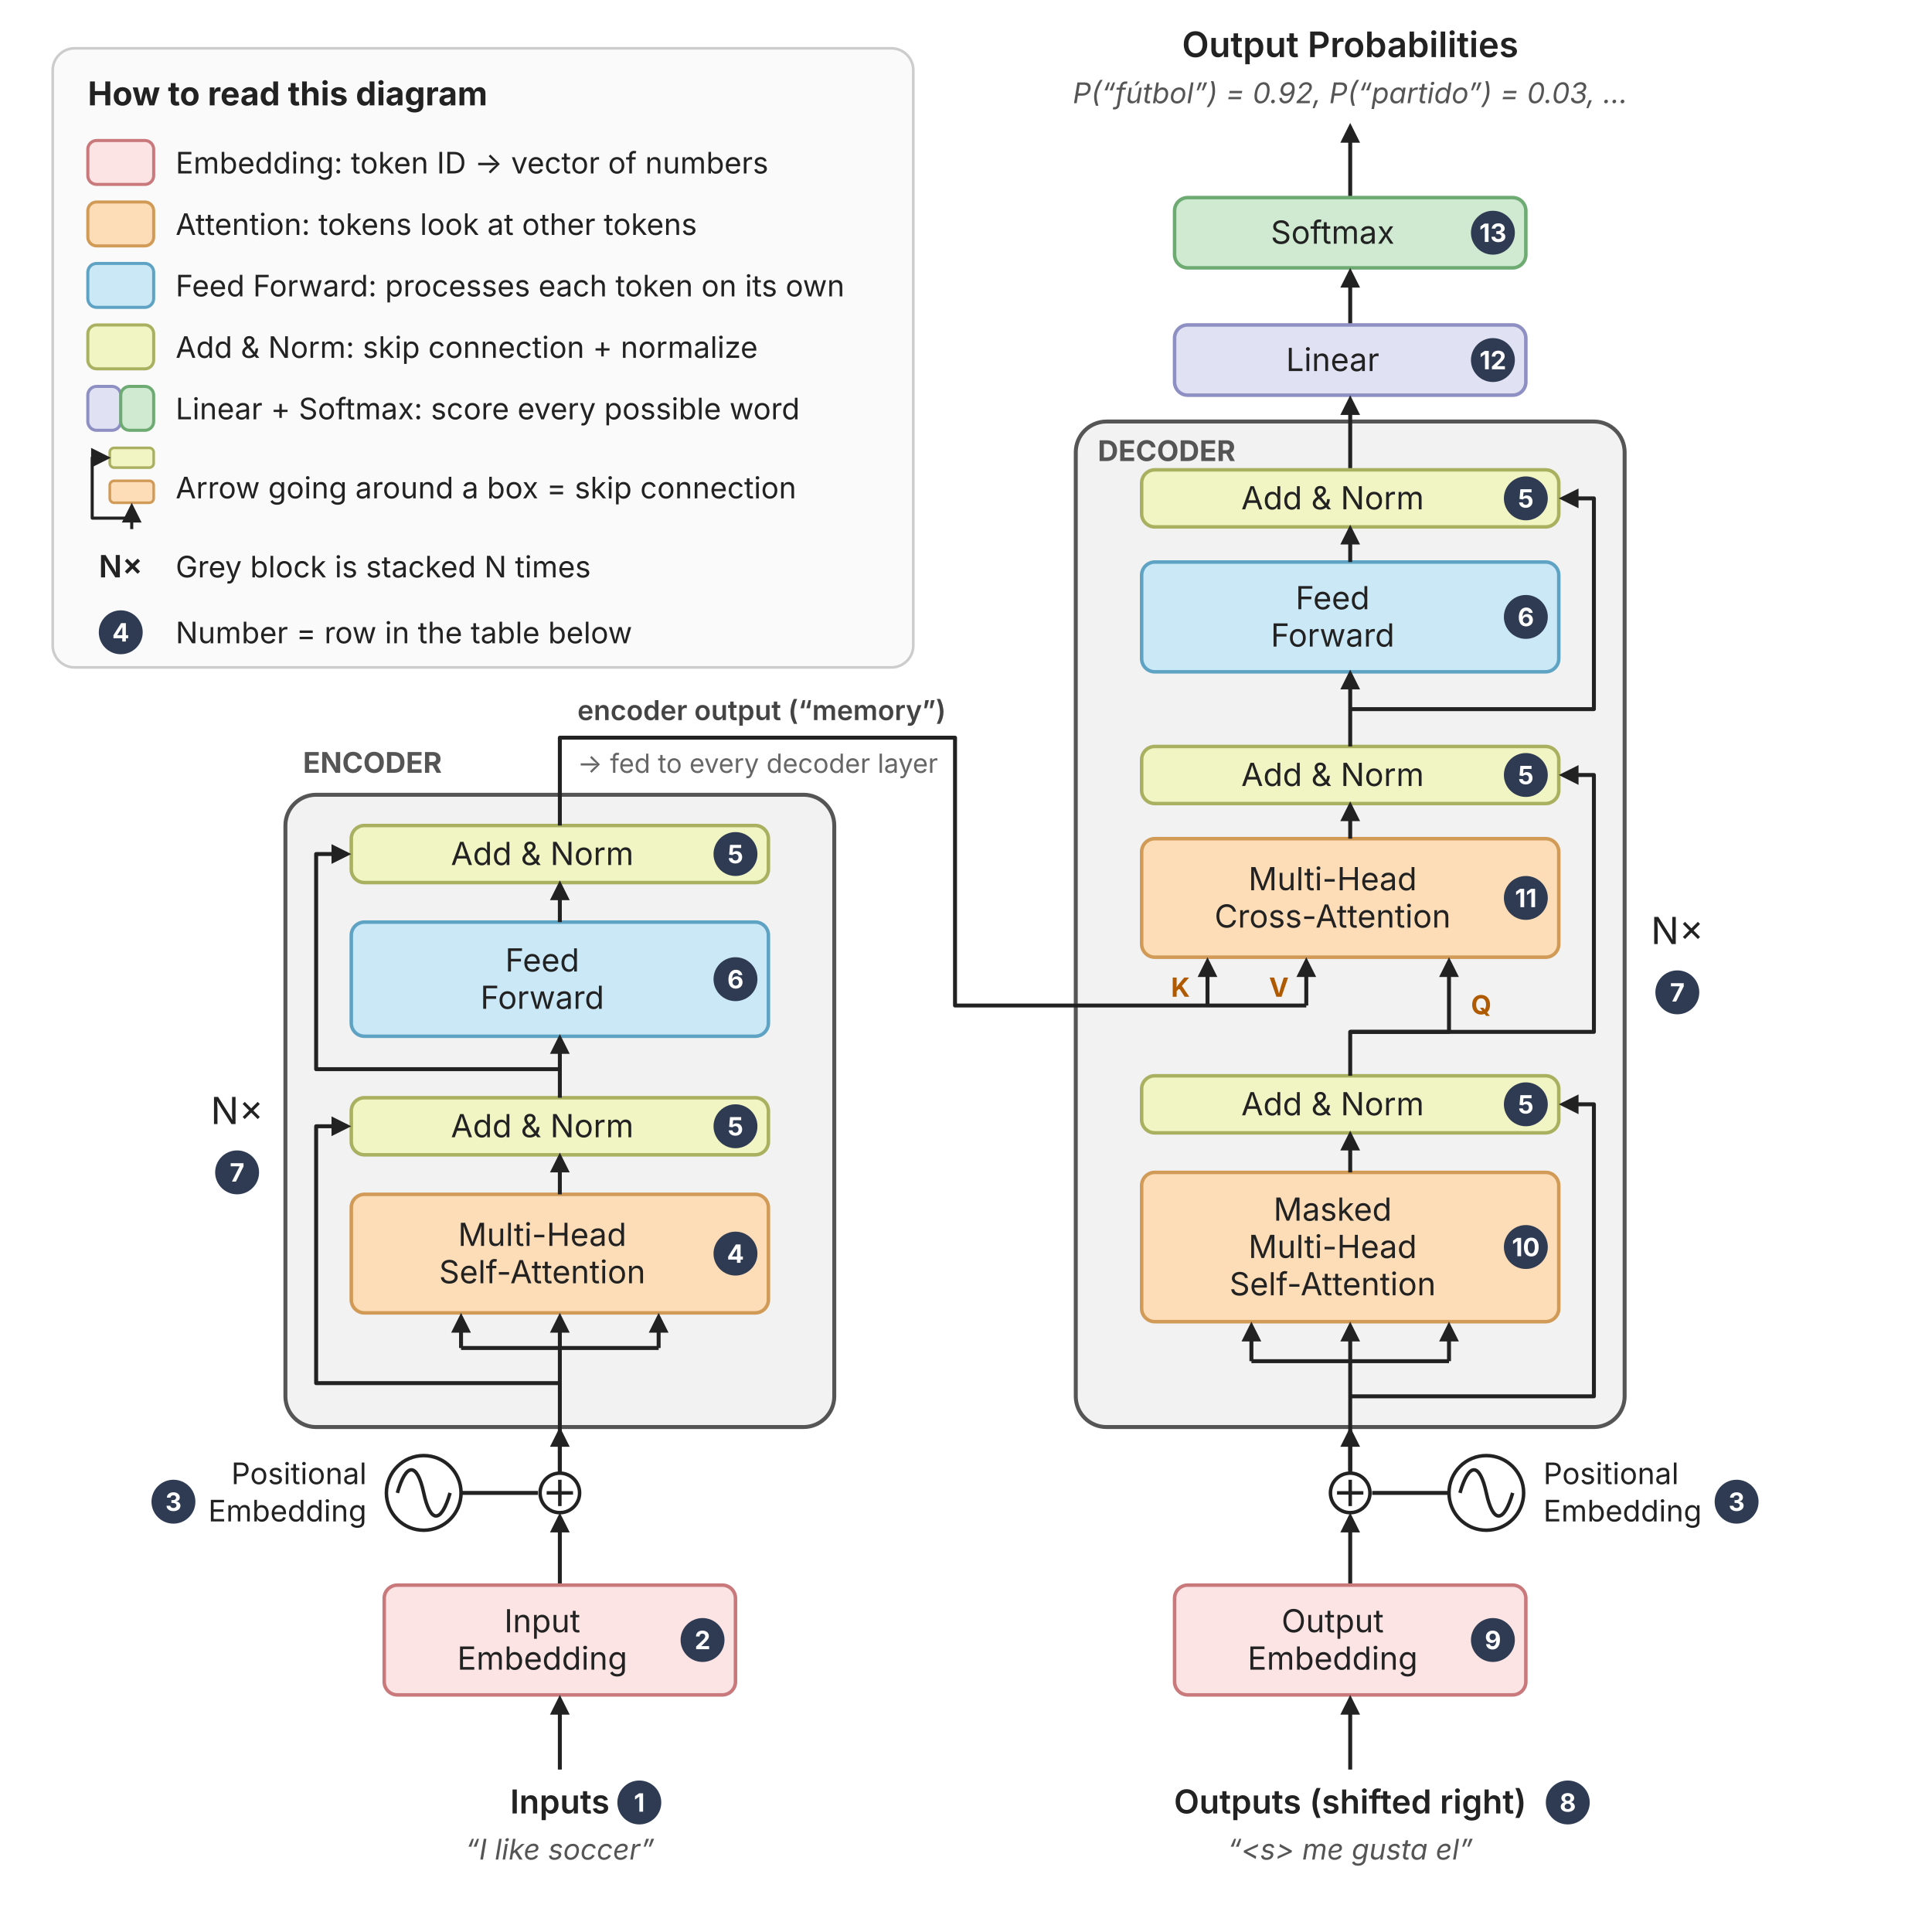
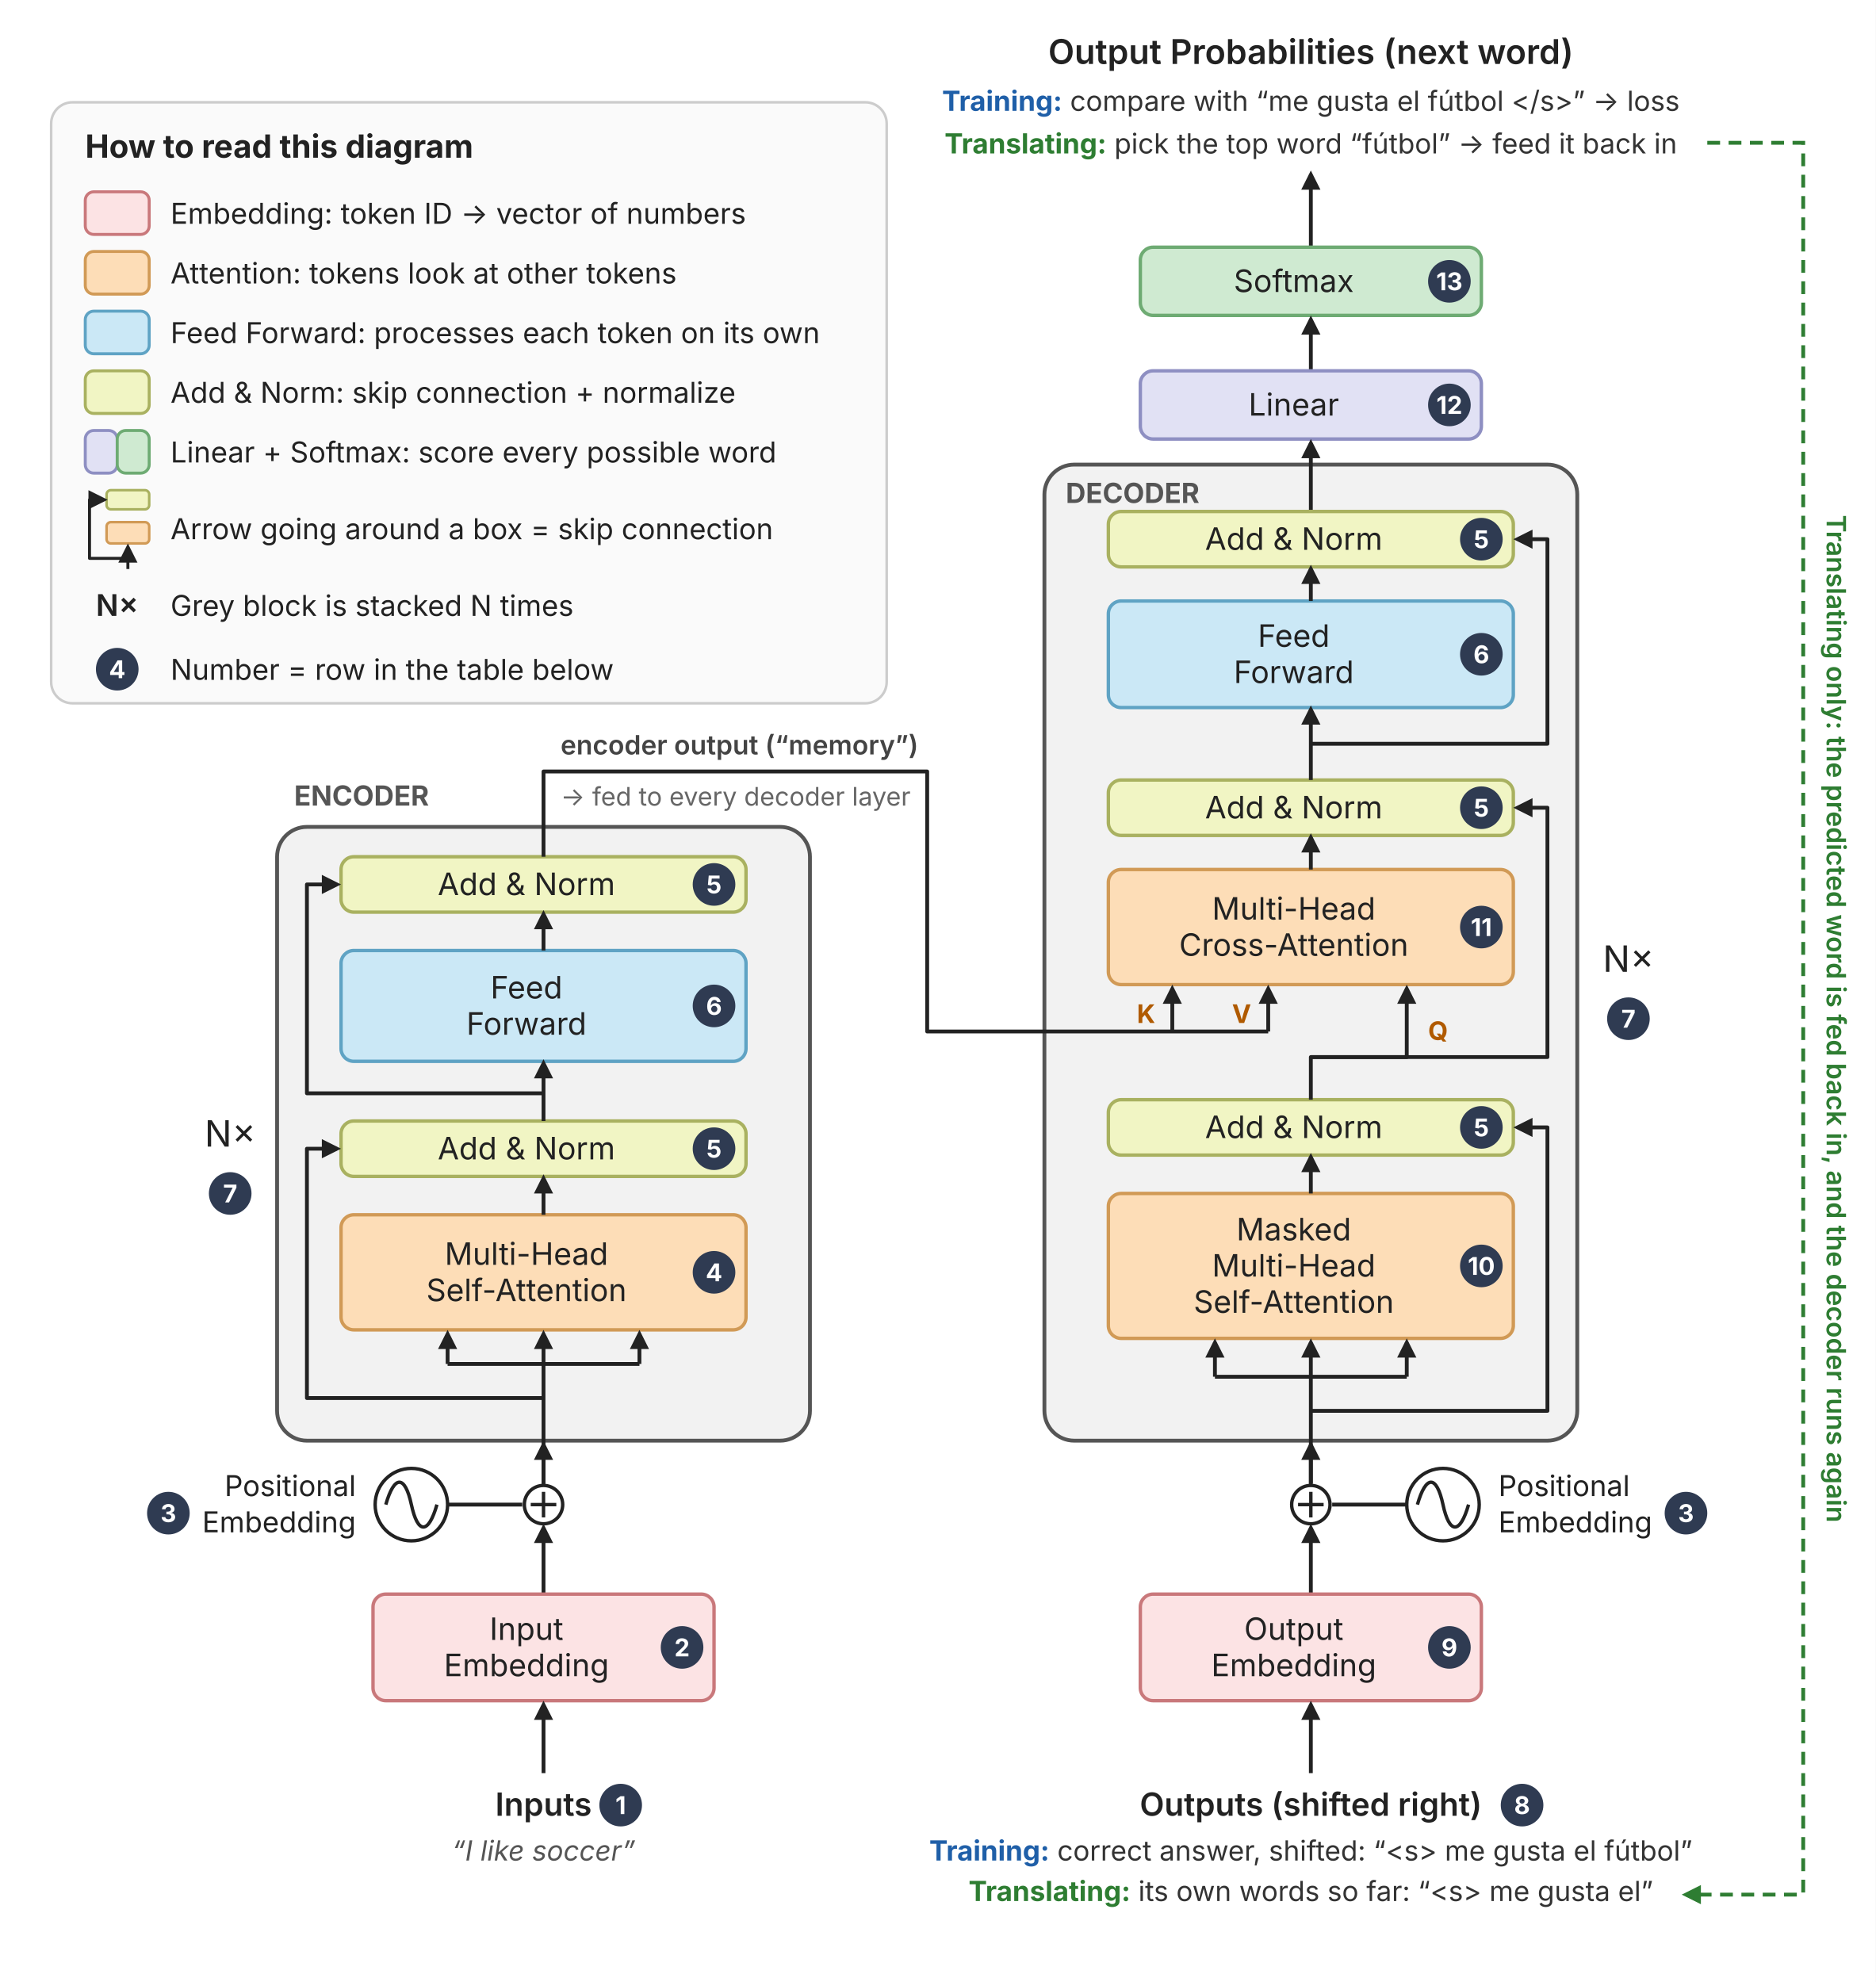
- <svg xmlns="http://www.w3.org/2000/svg" width="880" height="880" viewBox="0 0 880 880">
+ <svg xmlns="http://www.w3.org/2000/svg" width="880" height="930" viewBox="0 0 880 930">
  <defs>
    <marker id="ah" markerWidth="9" markerHeight="9" refX="7" refY="4.5" orient="auto" markerUnits="userSpaceOnUse">
      <path d="M0,0 L9,4.5 L0,9 z" fill="#222" />
    </marker>
+     <marker id="ahg" markerWidth="9" markerHeight="9" refX="7" refY="4.5" orient="auto" markerUnits="userSpaceOnUse">
+       <path d="M0,0 L9,4.5 L0,9 z" fill="#2E7D32" />
+     </marker>
  </defs>
-   <rect width="880" height="880" fill="white" />
-   <rect x="24" y="22" width="392" height="282" rx="10" fill="#FAFAFA" stroke="#CCC" stroke-width="1.2" />
-   <text x="40" y="48" font-family="Inter, Arial, Helvetica, sans-serif" font-size="15" font-weight="700" text-anchor="start" fill="#222">How to read this diagram</text>
-   <rect x="40.0" y="64" width="30.0" height="20" rx="4" fill="#FCE3E4" stroke="#C9787B" stroke-width="1.4" />
-   <text x="80" y="79" font-family="Inter, Arial, Helvetica, sans-serif" font-size="13.5" font-weight="400" text-anchor="start" fill="#222">Embedding: token ID → vector of numbers</text>
-   <rect x="40.0" y="92" width="30.0" height="20" rx="4" fill="#FDDDB7" stroke="#D19A56" stroke-width="1.4" />
-   <text x="80" y="107" font-family="Inter, Arial, Helvetica, sans-serif" font-size="13.5" font-weight="400" text-anchor="start" fill="#222">Attention: tokens look at other tokens</text>
-   <rect x="40.0" y="120" width="30.0" height="20" rx="4" fill="#CBE8F6" stroke="#5FA3C4" stroke-width="1.4" />
-   <text x="80" y="135" font-family="Inter, Arial, Helvetica, sans-serif" font-size="13.5" font-weight="400" text-anchor="start" fill="#222">Feed Forward: processes each token on its own</text>
-   <rect x="40.0" y="148" width="30.0" height="20" rx="4" fill="#F1F5C4" stroke="#A9B160" stroke-width="1.4" />
-   <text x="80" y="163" font-family="Inter, Arial, Helvetica, sans-serif" font-size="13.5" font-weight="400" text-anchor="start" fill="#222">Add &amp; Norm: skip connection + normalize</text>
-   <rect x="40.0" y="176" width="15.0" height="20" rx="4" fill="#E1E1F4" stroke="#8E8FC2" stroke-width="1.4" />
-   <rect x="55.0" y="176" width="15.0" height="20" rx="4" fill="#CFEAD1" stroke="#6EAB73" stroke-width="1.4" />
-   <text x="80" y="191" font-family="Inter, Arial, Helvetica, sans-serif" font-size="13.5" font-weight="400" text-anchor="start" fill="#222">Linear + Softmax: score every possible word</text>
-   <rect x="50" y="204" width="20" height="9" rx="2" fill="#F1F5C4" stroke="#A9B160" stroke-width="1.2" />
-   <rect x="50" y="219" width="20" height="10" rx="2" fill="#FDDDB7" stroke="#D19A56" stroke-width="1.2" />
-   <path d="M60,241 L60,231" fill="none" stroke="#222" stroke-width="1.4" stroke-linejoin="round" marker-end="url(#ah)" />
-   <path d="M60,236 L42,236 L42,208.5 L48.5,208.5" fill="none" stroke="#222" stroke-width="1.4" stroke-linejoin="round" marker-end="url(#ah)" />
-   <text x="80" y="227" font-family="Inter, Arial, Helvetica, sans-serif" font-size="13.5" font-weight="400" text-anchor="start" fill="#222">Arrow going around a box = skip connection</text>
-   <text x="55" y="263" font-family="Inter, Arial, Helvetica, sans-serif" font-size="14" font-weight="600" text-anchor="middle" fill="#222">N×</text>
-   <text x="80" y="263" font-family="Inter, Arial, Helvetica, sans-serif" font-size="13.5" font-weight="400" text-anchor="start" fill="#222">Grey block is stacked N times</text>
-   <circle cx="55" cy="288" r="10" fill="#2F3B52" />
-   <text x="55" y="292.2" font-family="Inter, Arial, Helvetica, sans-serif" font-size="11.5" font-weight="700" text-anchor="middle" fill="white">4</text>
-   <text x="80" y="293" font-family="Inter, Arial, Helvetica, sans-serif" font-size="13.5" font-weight="400" text-anchor="start" fill="#222">Number = row in the table below</text>
-   <rect x="130" y="362" width="250" height="288" rx="14" fill="#F2F2F2" stroke="#555" stroke-width="1.8" />
-   <rect x="490" y="192" width="250" height="458" rx="14" fill="#F2F2F2" stroke="#555" stroke-width="1.8" />
-   <text x="138" y="352" font-family="Inter, Arial, Helvetica, sans-serif" font-size="13" font-weight="700" text-anchor="start" fill="#555">ENCODER</text>
-   <text x="500" y="210" font-family="Inter, Arial, Helvetica, sans-serif" font-size="13" font-weight="700" text-anchor="start" fill="#555">DECODER</text>
-   <text x="108" y="512" font-family="Inter, Arial, Helvetica, sans-serif" font-size="17" font-weight="400" text-anchor="middle" fill="#222">N×</text>
-   <circle cx="108" cy="534" r="10" fill="#2F3B52" />
-   <text x="108" y="538.2" font-family="Inter, Arial, Helvetica, sans-serif" font-size="11.5" font-weight="700" text-anchor="middle" fill="white">7</text>
-   <text x="764" y="430" font-family="Inter, Arial, Helvetica, sans-serif" font-size="17" font-weight="400" text-anchor="middle" fill="#222">N×</text>
-   <circle cx="764" cy="452" r="10" fill="#2F3B52" />
-   <text x="764" y="456.2" font-family="Inter, Arial, Helvetica, sans-serif" font-size="11.5" font-weight="700" text-anchor="middle" fill="white">7</text>
-   <text x="615" y="26" font-family="Inter, Arial, Helvetica, sans-serif" font-size="16" font-weight="600" text-anchor="middle" fill="#222">Output Probabilities</text>
-   <text x="615" y="47" font-family="Inter, Arial, Helvetica, sans-serif" font-size="13" font-weight="400" text-anchor="middle" fill="#555" font-style="italic">P(“fútbol”) = 0.92,  P(“partido”) = 0.03, …</text>
-   <path d="M615,90 L615,58" fill="none" stroke="#222" stroke-width="1.8" stroke-linejoin="round" marker-end="url(#ah)" />
-   <rect x="535" y="90" width="160" height="32" rx="6" fill="#CFEAD1" stroke="#6EAB73" stroke-width="1.6" />
-   <text x="607.0" y="111.0" font-family="Inter, Arial, Helvetica, sans-serif" font-size="14.5" text-anchor="middle" fill="#222">Softmax</text>
-   <circle cx="680" cy="106.0" r="10" fill="#2F3B52" />
-   <text x="680" y="110.2" font-family="Inter, Arial, Helvetica, sans-serif" font-size="11.5" font-weight="700" text-anchor="middle" fill="white">13</text>
-   <path d="M615,148 L615,124" fill="none" stroke="#222" stroke-width="1.8" stroke-linejoin="round" marker-end="url(#ah)" />
-   <rect x="535" y="148" width="160" height="32" rx="6" fill="#E1E1F4" stroke="#8E8FC2" stroke-width="1.6" />
-   <text x="607.0" y="169.0" font-family="Inter, Arial, Helvetica, sans-serif" font-size="14.5" text-anchor="middle" fill="#222">Linear</text>
-   <circle cx="680" cy="164.0" r="10" fill="#2F3B52" />
-   <text x="680" y="168.2" font-family="Inter, Arial, Helvetica, sans-serif" font-size="11.5" font-weight="700" text-anchor="middle" fill="white">12</text>
-   <path d="M615,214 L615,182" fill="none" stroke="#222" stroke-width="1.8" stroke-linejoin="round" marker-end="url(#ah)" />
-   <rect x="520" y="214" width="190" height="26" rx="6" fill="#F1F5C4" stroke="#A9B160" stroke-width="1.6" />
-   <text x="607.0" y="232.0" font-family="Inter, Arial, Helvetica, sans-serif" font-size="14.5" text-anchor="middle" fill="#222">Add &amp; Norm</text>
-   <circle cx="695" cy="227.0" r="10" fill="#2F3B52" />
-   <text x="695" y="231.2" font-family="Inter, Arial, Helvetica, sans-serif" font-size="11.5" font-weight="700" text-anchor="middle" fill="white">5</text>
-   <rect x="520" y="256" width="190" height="50" rx="6" fill="#CBE8F6" stroke="#5FA3C4" stroke-width="1.6" />
-   <text x="607.0" y="277.5" font-family="Inter, Arial, Helvetica, sans-serif" font-size="14.5" text-anchor="middle" fill="#222">Feed</text>
-   <text x="607.0" y="294.5" font-family="Inter, Arial, Helvetica, sans-serif" font-size="14.5" text-anchor="middle" fill="#222">Forward</text>
-   <circle cx="695" cy="281.0" r="10" fill="#2F3B52" />
-   <text x="695" y="285.2" font-family="Inter, Arial, Helvetica, sans-serif" font-size="11.5" font-weight="700" text-anchor="middle" fill="white">6</text>
-   <path d="M615,256 L615,241" fill="none" stroke="#222" stroke-width="1.8" stroke-linejoin="round" marker-end="url(#ah)" />
-   <rect x="520" y="340" width="190" height="26" rx="6" fill="#F1F5C4" stroke="#A9B160" stroke-width="1.6" />
-   <text x="607.0" y="358.0" font-family="Inter, Arial, Helvetica, sans-serif" font-size="14.5" text-anchor="middle" fill="#222">Add &amp; Norm</text>
-   <circle cx="695" cy="353.0" r="10" fill="#2F3B52" />
-   <text x="695" y="357.2" font-family="Inter, Arial, Helvetica, sans-serif" font-size="11.5" font-weight="700" text-anchor="middle" fill="white">5</text>
-   <path d="M615,340 L615,307" fill="none" stroke="#222" stroke-width="1.8" stroke-linejoin="round" marker-end="url(#ah)" />
-   <rect x="520" y="382" width="190" height="54" rx="6" fill="#FDDDB7" stroke="#D19A56" stroke-width="1.6" />
-   <text x="607.0" y="405.5" font-family="Inter, Arial, Helvetica, sans-serif" font-size="14.5" text-anchor="middle" fill="#222">Multi-Head</text>
-   <text x="607.0" y="422.5" font-family="Inter, Arial, Helvetica, sans-serif" font-size="14.5" text-anchor="middle" fill="#222">Cross-Attention</text>
-   <circle cx="695" cy="409.0" r="10" fill="#2F3B52" />
-   <text x="695" y="413.2" font-family="Inter, Arial, Helvetica, sans-serif" font-size="11.5" font-weight="700" text-anchor="middle" fill="white">11</text>
-   <path d="M615,382 L615,367" fill="none" stroke="#222" stroke-width="1.8" stroke-linejoin="round" marker-end="url(#ah)" />
-   <rect x="520" y="490" width="190" height="26" rx="6" fill="#F1F5C4" stroke="#A9B160" stroke-width="1.6" />
-   <text x="607.0" y="508.0" font-family="Inter, Arial, Helvetica, sans-serif" font-size="14.5" text-anchor="middle" fill="#222">Add &amp; Norm</text>
-   <circle cx="695" cy="503.0" r="10" fill="#2F3B52" />
-   <text x="695" y="507.2" font-family="Inter, Arial, Helvetica, sans-serif" font-size="11.5" font-weight="700" text-anchor="middle" fill="white">5</text>
-   <rect x="520" y="534" width="190" height="68" rx="6" fill="#FDDDB7" stroke="#D19A56" stroke-width="1.6" />
-   <text x="607.0" y="556.0" font-family="Inter, Arial, Helvetica, sans-serif" font-size="14.5" text-anchor="middle" fill="#222">Masked</text>
-   <text x="607.0" y="573.0" font-family="Inter, Arial, Helvetica, sans-serif" font-size="14.5" text-anchor="middle" fill="#222">Multi-Head</text>
-   <text x="607.0" y="590.0" font-family="Inter, Arial, Helvetica, sans-serif" font-size="14.5" text-anchor="middle" fill="#222">Self-Attention</text>
-   <circle cx="695" cy="568.0" r="10" fill="#2F3B52" />
-   <text x="695" y="572.2" font-family="Inter, Arial, Helvetica, sans-serif" font-size="11.5" font-weight="700" text-anchor="middle" fill="white">10</text>
-   <path d="M615,534 L615,517" fill="none" stroke="#222" stroke-width="1.8" stroke-linejoin="round" marker-end="url(#ah)" />
-   <path d="M615,323 L726,323 L726,227 L712,227" fill="none" stroke="#222" stroke-width="1.8" stroke-linejoin="round" marker-end="url(#ah)" />
-   <path d="M615,490 L615,470 L660,470 L660,438" fill="none" stroke="#222" stroke-width="1.8" stroke-linejoin="round" marker-end="url(#ah)" />
-   <text x="670" y="462" font-family="Inter, Arial, Helvetica, sans-serif" font-size="12" font-weight="700" text-anchor="start" fill="#B05A00">Q</text>
-   <path d="M615,470 L726,470 L726,353 L712,353" fill="none" stroke="#222" stroke-width="1.8" stroke-linejoin="round" marker-end="url(#ah)" />
-   <path d="M615,670 L615,620" fill="none" stroke="#222" stroke-width="1.8" stroke-linejoin="round" />
-   <path d="M570,620 L660,620" fill="none" stroke="#222" stroke-width="1.8" stroke-linejoin="round" />
-   <path d="M570,620 L570,604" fill="none" stroke="#222" stroke-width="1.8" stroke-linejoin="round" marker-end="url(#ah)" />
-   <path d="M615,620 L615,604" fill="none" stroke="#222" stroke-width="1.8" stroke-linejoin="round" marker-end="url(#ah)" />
-   <path d="M660,620 L660,604" fill="none" stroke="#222" stroke-width="1.8" stroke-linejoin="round" marker-end="url(#ah)" />
-   <path d="M615,636 L726,636 L726,503 L712,503" fill="none" stroke="#222" stroke-width="1.8" stroke-linejoin="round" marker-end="url(#ah)" />
-   <rect x="160" y="376" width="190" height="26" rx="6" fill="#F1F5C4" stroke="#A9B160" stroke-width="1.6" />
-   <text x="247.0" y="394.0" font-family="Inter, Arial, Helvetica, sans-serif" font-size="14.5" text-anchor="middle" fill="#222">Add &amp; Norm</text>
-   <circle cx="335" cy="389.0" r="10" fill="#2F3B52" />
-   <text x="335" y="393.2" font-family="Inter, Arial, Helvetica, sans-serif" font-size="11.5" font-weight="700" text-anchor="middle" fill="white">5</text>
-   <rect x="160" y="420" width="190" height="52" rx="6" fill="#CBE8F6" stroke="#5FA3C4" stroke-width="1.6" />
-   <text x="247.0" y="442.5" font-family="Inter, Arial, Helvetica, sans-serif" font-size="14.5" text-anchor="middle" fill="#222">Feed</text>
-   <text x="247.0" y="459.5" font-family="Inter, Arial, Helvetica, sans-serif" font-size="14.5" text-anchor="middle" fill="#222">Forward</text>
-   <circle cx="335" cy="446.0" r="10" fill="#2F3B52" />
-   <text x="335" y="450.2" font-family="Inter, Arial, Helvetica, sans-serif" font-size="11.5" font-weight="700" text-anchor="middle" fill="white">6</text>
-   <path d="M255,420 L255,403" fill="none" stroke="#222" stroke-width="1.8" stroke-linejoin="round" marker-end="url(#ah)" />
-   <rect x="160" y="500" width="190" height="26" rx="6" fill="#F1F5C4" stroke="#A9B160" stroke-width="1.6" />
-   <text x="247.0" y="518.0" font-family="Inter, Arial, Helvetica, sans-serif" font-size="14.5" text-anchor="middle" fill="#222">Add &amp; Norm</text>
-   <circle cx="335" cy="513.0" r="10" fill="#2F3B52" />
-   <text x="335" y="517.2" font-family="Inter, Arial, Helvetica, sans-serif" font-size="11.5" font-weight="700" text-anchor="middle" fill="white">5</text>
-   <path d="M255,500 L255,473" fill="none" stroke="#222" stroke-width="1.8" stroke-linejoin="round" marker-end="url(#ah)" />
-   <rect x="160" y="544" width="190" height="54" rx="6" fill="#FDDDB7" stroke="#D19A56" stroke-width="1.6" />
-   <text x="247.0" y="567.5" font-family="Inter, Arial, Helvetica, sans-serif" font-size="14.5" text-anchor="middle" fill="#222">Multi-Head</text>
-   <text x="247.0" y="584.5" font-family="Inter, Arial, Helvetica, sans-serif" font-size="14.5" text-anchor="middle" fill="#222">Self-Attention</text>
-   <circle cx="335" cy="571.0" r="10" fill="#2F3B52" />
-   <text x="335" y="575.2" font-family="Inter, Arial, Helvetica, sans-serif" font-size="11.5" font-weight="700" text-anchor="middle" fill="white">4</text>
-   <path d="M255,544 L255,527" fill="none" stroke="#222" stroke-width="1.8" stroke-linejoin="round" marker-end="url(#ah)" />
-   <path d="M255,487 L144,487 L144,389 L158,389" fill="none" stroke="#222" stroke-width="1.8" stroke-linejoin="round" marker-end="url(#ah)" />
-   <path d="M255,670 L255,614" fill="none" stroke="#222" stroke-width="1.8" stroke-linejoin="round" />
-   <path d="M210,614 L300,614" fill="none" stroke="#222" stroke-width="1.8" stroke-linejoin="round" />
-   <path d="M210,614 L210,600" fill="none" stroke="#222" stroke-width="1.8" stroke-linejoin="round" marker-end="url(#ah)" />
-   <path d="M255,614 L255,600" fill="none" stroke="#222" stroke-width="1.8" stroke-linejoin="round" marker-end="url(#ah)" />
-   <path d="M300,614 L300,600" fill="none" stroke="#222" stroke-width="1.8" stroke-linejoin="round" marker-end="url(#ah)" />
-   <path d="M255,630 L144,630 L144,513 L158,513" fill="none" stroke="#222" stroke-width="1.8" stroke-linejoin="round" marker-end="url(#ah)" />
-   <path d="M255,376 L255,336 L435,336 L435,458 L595,458" fill="none" stroke="#222" stroke-width="1.8" stroke-linejoin="round" />
-   <path d="M550,458 L550,438" fill="none" stroke="#222" stroke-width="1.8" stroke-linejoin="round" marker-end="url(#ah)" />
-   <path d="M595,458 L595,438" fill="none" stroke="#222" stroke-width="1.8" stroke-linejoin="round" marker-end="url(#ah)" />
-   <text x="542" y="454" font-family="Inter, Arial, Helvetica, sans-serif" font-size="12" font-weight="700" text-anchor="end" fill="#B05A00">K</text>
-   <text x="587" y="454" font-family="Inter, Arial, Helvetica, sans-serif" font-size="12" font-weight="700" text-anchor="end" fill="#B05A00">V</text>
-   <text x="263" y="328" font-family="Inter, Arial, Helvetica, sans-serif" font-size="12.5" font-weight="600" text-anchor="start" fill="#444">encoder output (“memory”)</text>
-   <text x="263" y="352" font-family="Inter, Arial, Helvetica, sans-serif" font-size="12" font-weight="400" text-anchor="start" fill="#666">→ fed to every decoder layer</text>
-   <circle cx="255" cy="680" r="9" fill="white" stroke="#222" stroke-width="1.6" />
-   <path d="M249,680 L261,680" fill="none" stroke="#222" stroke-width="1.6" stroke-linejoin="round" />
-   <path d="M255,674 L255,686" fill="none" stroke="#222" stroke-width="1.6" stroke-linejoin="round" />
-   <path d="M255,671 L255,652" fill="none" stroke="#222" stroke-width="1.8" stroke-linejoin="round" marker-end="url(#ah)" />
-   <circle cx="193" cy="680" r="17" fill="white" stroke="#222" stroke-width="1.6" />
-   <path d="M181,680 C185,666 190,666 193,680 S201,694 205,680" fill="none" stroke="#222" stroke-width="1.6" />
-   <path d="M210,680 L245,680" fill="none" stroke="#222" stroke-width="1.8" stroke-linejoin="round" />
-   <text x="167" y="676" font-family="Inter, Arial, Helvetica, sans-serif" font-size="13.5" font-weight="400" text-anchor="end" fill="#222">Positional</text>
-   <text x="167" y="693" font-family="Inter, Arial, Helvetica, sans-serif" font-size="13.5" font-weight="400" text-anchor="end" fill="#222">Embedding</text>
-   <circle cx="79" cy="684" r="10" fill="#2F3B52" />
-   <text x="79" y="688.2" font-family="Inter, Arial, Helvetica, sans-serif" font-size="11.5" font-weight="700" text-anchor="middle" fill="white">3</text>
-   <path d="M255,722 L255,691" fill="none" stroke="#222" stroke-width="1.8" stroke-linejoin="round" marker-end="url(#ah)" />
-   <rect x="175" y="722" width="160" height="50" rx="6" fill="#FCE3E4" stroke="#C9787B" stroke-width="1.6" />
-   <text x="247.0" y="743.5" font-family="Inter, Arial, Helvetica, sans-serif" font-size="14.5" text-anchor="middle" fill="#222">Input</text>
-   <text x="247.0" y="760.5" font-family="Inter, Arial, Helvetica, sans-serif" font-size="14.5" text-anchor="middle" fill="#222">Embedding</text>
-   <circle cx="320" cy="747.0" r="10" fill="#2F3B52" />
-   <text x="320" y="751.2" font-family="Inter, Arial, Helvetica, sans-serif" font-size="11.5" font-weight="700" text-anchor="middle" fill="white">2</text>
-   <path d="M255,806 L255,774" fill="none" stroke="#222" stroke-width="1.8" stroke-linejoin="round" marker-end="url(#ah)" />
-   <text x="255" y="826" font-family="Inter, Arial, Helvetica, sans-serif" font-size="15" font-weight="600" text-anchor="middle" fill="#222">Inputs</text>
-   <circle cx="291.2" cy="821" r="10" fill="#2F3B52" />
-   <text x="291.2" y="825.2" font-family="Inter, Arial, Helvetica, sans-serif" font-size="11.5" font-weight="700" text-anchor="middle" fill="white">1</text>
-   <text x="255" y="847" font-family="Inter, Arial, Helvetica, sans-serif" font-size="13" font-weight="400" text-anchor="middle" fill="#555" font-style="italic">“I like soccer”</text>
-   <circle cx="615" cy="680" r="9" fill="white" stroke="#222" stroke-width="1.6" />
-   <path d="M609,680 L621,680" fill="none" stroke="#222" stroke-width="1.6" stroke-linejoin="round" />
-   <path d="M615,674 L615,686" fill="none" stroke="#222" stroke-width="1.6" stroke-linejoin="round" />
-   <path d="M615,671 L615,652" fill="none" stroke="#222" stroke-width="1.8" stroke-linejoin="round" marker-end="url(#ah)" />
-   <circle cx="677" cy="680" r="17" fill="white" stroke="#222" stroke-width="1.6" />
-   <path d="M665,680 C669,666 674,666 677,680 S685,694 689,680" fill="none" stroke="#222" stroke-width="1.6" />
-   <path d="M660,680 L625,680" fill="none" stroke="#222" stroke-width="1.8" stroke-linejoin="round" />
-   <text x="703" y="676" font-family="Inter, Arial, Helvetica, sans-serif" font-size="13.5" font-weight="400" text-anchor="start" fill="#222">Positional</text>
-   <text x="703" y="693" font-family="Inter, Arial, Helvetica, sans-serif" font-size="13.5" font-weight="400" text-anchor="start" fill="#222">Embedding</text>
-   <circle cx="791" cy="684" r="10" fill="#2F3B52" />
-   <text x="791" y="688.2" font-family="Inter, Arial, Helvetica, sans-serif" font-size="11.5" font-weight="700" text-anchor="middle" fill="white">3</text>
-   <path d="M615,722 L615,691" fill="none" stroke="#222" stroke-width="1.8" stroke-linejoin="round" marker-end="url(#ah)" />
-   <rect x="535" y="722" width="160" height="50" rx="6" fill="#FCE3E4" stroke="#C9787B" stroke-width="1.6" />
-   <text x="607.0" y="743.5" font-family="Inter, Arial, Helvetica, sans-serif" font-size="14.5" text-anchor="middle" fill="#222">Output</text>
-   <text x="607.0" y="760.5" font-family="Inter, Arial, Helvetica, sans-serif" font-size="14.5" text-anchor="middle" fill="#222">Embedding</text>
-   <circle cx="680" cy="747.0" r="10" fill="#2F3B52" />
-   <text x="680" y="751.2" font-family="Inter, Arial, Helvetica, sans-serif" font-size="11.5" font-weight="700" text-anchor="middle" fill="white">9</text>
-   <path d="M615,806 L615,774" fill="none" stroke="#222" stroke-width="1.8" stroke-linejoin="round" marker-end="url(#ah)" />
-   <text x="615" y="826" font-family="Inter, Arial, Helvetica, sans-serif" font-size="15" font-weight="600" text-anchor="middle" fill="#222">Outputs (shifted right)</text>
-   <circle cx="714.1" cy="821" r="10" fill="#2F3B52" />
-   <text x="714.1" y="825.2" font-family="Inter, Arial, Helvetica, sans-serif" font-size="11.5" font-weight="700" text-anchor="middle" fill="white">8</text>
-   <text x="615" y="847" font-family="Inter, Arial, Helvetica, sans-serif" font-size="13" font-weight="400" text-anchor="middle" fill="#555" font-style="italic">“&lt;s&gt; me gusta el”</text>
+   <rect width="880" height="930" fill="white" />
+   <g transform="translate(0,26)">
+     <rect x="24" y="22" width="392" height="282" rx="10" fill="#FAFAFA" stroke="#CCC" stroke-width="1.2" />
+     <text x="40" y="48" font-family="Inter, Arial, Helvetica, sans-serif" font-size="15" font-weight="700" text-anchor="start" fill="#222">How to read this diagram</text>
+     <rect x="40.0" y="64" width="30.0" height="20" rx="4" fill="#FCE3E4" stroke="#C9787B" stroke-width="1.4" />
+     <text x="80" y="79" font-family="Inter, Arial, Helvetica, sans-serif" font-size="13.5" font-weight="400" text-anchor="start" fill="#222">Embedding: token ID → vector of numbers</text>
+     <rect x="40.0" y="92" width="30.0" height="20" rx="4" fill="#FDDDB7" stroke="#D19A56" stroke-width="1.4" />
+     <text x="80" y="107" font-family="Inter, Arial, Helvetica, sans-serif" font-size="13.5" font-weight="400" text-anchor="start" fill="#222">Attention: tokens look at other tokens</text>
+     <rect x="40.0" y="120" width="30.0" height="20" rx="4" fill="#CBE8F6" stroke="#5FA3C4" stroke-width="1.4" />
+     <text x="80" y="135" font-family="Inter, Arial, Helvetica, sans-serif" font-size="13.5" font-weight="400" text-anchor="start" fill="#222">Feed Forward: processes each token on its own</text>
+     <rect x="40.0" y="148" width="30.0" height="20" rx="4" fill="#F1F5C4" stroke="#A9B160" stroke-width="1.4" />
+     <text x="80" y="163" font-family="Inter, Arial, Helvetica, sans-serif" font-size="13.5" font-weight="400" text-anchor="start" fill="#222">Add &amp; Norm: skip connection + normalize</text>
+     <rect x="40.0" y="176" width="15.0" height="20" rx="4" fill="#E1E1F4" stroke="#8E8FC2" stroke-width="1.4" />
+     <rect x="55.0" y="176" width="15.0" height="20" rx="4" fill="#CFEAD1" stroke="#6EAB73" stroke-width="1.4" />
+     <text x="80" y="191" font-family="Inter, Arial, Helvetica, sans-serif" font-size="13.5" font-weight="400" text-anchor="start" fill="#222">Linear + Softmax: score every possible word</text>
+     <rect x="50" y="204" width="20" height="9" rx="2" fill="#F1F5C4" stroke="#A9B160" stroke-width="1.2" />
+     <rect x="50" y="219" width="20" height="10" rx="2" fill="#FDDDB7" stroke="#D19A56" stroke-width="1.2" />
+     <path d="M60,241 L60,231" fill="none" stroke="#222" stroke-width="1.4" stroke-linejoin="round" marker-end="url(#ah)" />
+     <path d="M60,236 L42,236 L42,208.5 L48.5,208.5" fill="none" stroke="#222" stroke-width="1.4" stroke-linejoin="round" marker-end="url(#ah)" />
+     <text x="80" y="227" font-family="Inter, Arial, Helvetica, sans-serif" font-size="13.5" font-weight="400" text-anchor="start" fill="#222">Arrow going around a box = skip connection</text>
+     <text x="55" y="263" font-family="Inter, Arial, Helvetica, sans-serif" font-size="14" font-weight="600" text-anchor="middle" fill="#222">N×</text>
+     <text x="80" y="263" font-family="Inter, Arial, Helvetica, sans-serif" font-size="13.5" font-weight="400" text-anchor="start" fill="#222">Grey block is stacked N times</text>
+     <circle cx="55" cy="288" r="10" fill="#2F3B52" />
+     <text x="55" y="292.2" font-family="Inter, Arial, Helvetica, sans-serif" font-size="11.5" font-weight="700" text-anchor="middle" fill="white">4</text>
+     <text x="80" y="293" font-family="Inter, Arial, Helvetica, sans-serif" font-size="13.5" font-weight="400" text-anchor="start" fill="#222">Number = row in the table below</text>
+     <rect x="130" y="362" width="250" height="288" rx="14" fill="#F2F2F2" stroke="#555" stroke-width="1.8" />
+     <rect x="490" y="192" width="250" height="458" rx="14" fill="#F2F2F2" stroke="#555" stroke-width="1.8" />
+     <text x="138" y="352" font-family="Inter, Arial, Helvetica, sans-serif" font-size="13" font-weight="700" text-anchor="start" fill="#555">ENCODER</text>
+     <text x="500" y="210" font-family="Inter, Arial, Helvetica, sans-serif" font-size="13" font-weight="700" text-anchor="start" fill="#555">DECODER</text>
+     <text x="108" y="512" font-family="Inter, Arial, Helvetica, sans-serif" font-size="17" font-weight="400" text-anchor="middle" fill="#222">N×</text>
+     <circle cx="108" cy="534" r="10" fill="#2F3B52" />
+     <text x="108" y="538.2" font-family="Inter, Arial, Helvetica, sans-serif" font-size="11.5" font-weight="700" text-anchor="middle" fill="white">7</text>
+     <text x="764" y="430" font-family="Inter, Arial, Helvetica, sans-serif" font-size="17" font-weight="400" text-anchor="middle" fill="#222">N×</text>
+     <circle cx="764" cy="452" r="10" fill="#2F3B52" />
+     <text x="764" y="456.2" font-family="Inter, Arial, Helvetica, sans-serif" font-size="11.5" font-weight="700" text-anchor="middle" fill="white">7</text>
+     <text x="615" y="4" font-family="Inter, Arial, Helvetica, sans-serif" font-size="16" font-weight="600" text-anchor="middle" fill="#222">Output Probabilities (next word)</text>
+     <text x="615" y="26" font-family="Inter, Arial, Helvetica, sans-serif" font-size="13" text-anchor="middle" fill="#333">
+       <tspan font-weight="700" fill="#1F5FA8">Training:</tspan> compare with “me gusta el fútbol &lt;/s&gt;” → loss</text>
+     <text x="615" y="46" font-family="Inter, Arial, Helvetica, sans-serif" font-size="13" text-anchor="middle" fill="#333">
+       <tspan font-weight="700" fill="#2E7D32">Translating:</tspan> pick the top word “fútbol” → feed it back in</text>
+     <path d="M615,90 L615,56" fill="none" stroke="#222" stroke-width="1.8" stroke-linejoin="round" marker-end="url(#ah)" />
+     <rect x="535" y="90" width="160" height="32" rx="6" fill="#CFEAD1" stroke="#6EAB73" stroke-width="1.6" />
+     <text x="607.0" y="111.0" font-family="Inter, Arial, Helvetica, sans-serif" font-size="14.5" text-anchor="middle" fill="#222">Softmax</text>
+     <circle cx="680" cy="106.0" r="10" fill="#2F3B52" />
+     <text x="680" y="110.2" font-family="Inter, Arial, Helvetica, sans-serif" font-size="11.5" font-weight="700" text-anchor="middle" fill="white">13</text>
+     <path d="M615,148 L615,124" fill="none" stroke="#222" stroke-width="1.8" stroke-linejoin="round" marker-end="url(#ah)" />
+     <rect x="535" y="148" width="160" height="32" rx="6" fill="#E1E1F4" stroke="#8E8FC2" stroke-width="1.6" />
+     <text x="607.0" y="169.0" font-family="Inter, Arial, Helvetica, sans-serif" font-size="14.5" text-anchor="middle" fill="#222">Linear</text>
+     <circle cx="680" cy="164.0" r="10" fill="#2F3B52" />
+     <text x="680" y="168.2" font-family="Inter, Arial, Helvetica, sans-serif" font-size="11.5" font-weight="700" text-anchor="middle" fill="white">12</text>
+     <path d="M615,214 L615,182" fill="none" stroke="#222" stroke-width="1.8" stroke-linejoin="round" marker-end="url(#ah)" />
+     <rect x="520" y="214" width="190" height="26" rx="6" fill="#F1F5C4" stroke="#A9B160" stroke-width="1.6" />
+     <text x="607.0" y="232.0" font-family="Inter, Arial, Helvetica, sans-serif" font-size="14.5" text-anchor="middle" fill="#222">Add &amp; Norm</text>
+     <circle cx="695" cy="227.0" r="10" fill="#2F3B52" />
+     <text x="695" y="231.2" font-family="Inter, Arial, Helvetica, sans-serif" font-size="11.5" font-weight="700" text-anchor="middle" fill="white">5</text>
+     <rect x="520" y="256" width="190" height="50" rx="6" fill="#CBE8F6" stroke="#5FA3C4" stroke-width="1.6" />
+     <text x="607.0" y="277.5" font-family="Inter, Arial, Helvetica, sans-serif" font-size="14.5" text-anchor="middle" fill="#222">Feed</text>
+     <text x="607.0" y="294.5" font-family="Inter, Arial, Helvetica, sans-serif" font-size="14.5" text-anchor="middle" fill="#222">Forward</text>
+     <circle cx="695" cy="281.0" r="10" fill="#2F3B52" />
+     <text x="695" y="285.2" font-family="Inter, Arial, Helvetica, sans-serif" font-size="11.5" font-weight="700" text-anchor="middle" fill="white">6</text>
+     <path d="M615,256 L615,241" fill="none" stroke="#222" stroke-width="1.8" stroke-linejoin="round" marker-end="url(#ah)" />
+     <rect x="520" y="340" width="190" height="26" rx="6" fill="#F1F5C4" stroke="#A9B160" stroke-width="1.6" />
+     <text x="607.0" y="358.0" font-family="Inter, Arial, Helvetica, sans-serif" font-size="14.5" text-anchor="middle" fill="#222">Add &amp; Norm</text>
+     <circle cx="695" cy="353.0" r="10" fill="#2F3B52" />
+     <text x="695" y="357.2" font-family="Inter, Arial, Helvetica, sans-serif" font-size="11.5" font-weight="700" text-anchor="middle" fill="white">5</text>
+     <path d="M615,340 L615,307" fill="none" stroke="#222" stroke-width="1.8" stroke-linejoin="round" marker-end="url(#ah)" />
+     <rect x="520" y="382" width="190" height="54" rx="6" fill="#FDDDB7" stroke="#D19A56" stroke-width="1.6" />
+     <text x="607.0" y="405.5" font-family="Inter, Arial, Helvetica, sans-serif" font-size="14.5" text-anchor="middle" fill="#222">Multi-Head</text>
+     <text x="607.0" y="422.5" font-family="Inter, Arial, Helvetica, sans-serif" font-size="14.5" text-anchor="middle" fill="#222">Cross-Attention</text>
+     <circle cx="695" cy="409.0" r="10" fill="#2F3B52" />
+     <text x="695" y="413.2" font-family="Inter, Arial, Helvetica, sans-serif" font-size="11.5" font-weight="700" text-anchor="middle" fill="white">11</text>
+     <path d="M615,382 L615,367" fill="none" stroke="#222" stroke-width="1.8" stroke-linejoin="round" marker-end="url(#ah)" />
+     <rect x="520" y="490" width="190" height="26" rx="6" fill="#F1F5C4" stroke="#A9B160" stroke-width="1.6" />
+     <text x="607.0" y="508.0" font-family="Inter, Arial, Helvetica, sans-serif" font-size="14.5" text-anchor="middle" fill="#222">Add &amp; Norm</text>
+     <circle cx="695" cy="503.0" r="10" fill="#2F3B52" />
+     <text x="695" y="507.2" font-family="Inter, Arial, Helvetica, sans-serif" font-size="11.5" font-weight="700" text-anchor="middle" fill="white">5</text>
+     <rect x="520" y="534" width="190" height="68" rx="6" fill="#FDDDB7" stroke="#D19A56" stroke-width="1.6" />
+     <text x="607.0" y="556.0" font-family="Inter, Arial, Helvetica, sans-serif" font-size="14.5" text-anchor="middle" fill="#222">Masked</text>
+     <text x="607.0" y="573.0" font-family="Inter, Arial, Helvetica, sans-serif" font-size="14.5" text-anchor="middle" fill="#222">Multi-Head</text>
+     <text x="607.0" y="590.0" font-family="Inter, Arial, Helvetica, sans-serif" font-size="14.5" text-anchor="middle" fill="#222">Self-Attention</text>
+     <circle cx="695" cy="568.0" r="10" fill="#2F3B52" />
+     <text x="695" y="572.2" font-family="Inter, Arial, Helvetica, sans-serif" font-size="11.5" font-weight="700" text-anchor="middle" fill="white">10</text>
+     <path d="M615,534 L615,517" fill="none" stroke="#222" stroke-width="1.8" stroke-linejoin="round" marker-end="url(#ah)" />
+     <path d="M615,323 L726,323 L726,227 L712,227" fill="none" stroke="#222" stroke-width="1.8" stroke-linejoin="round" marker-end="url(#ah)" />
+     <path d="M615,490 L615,470 L660,470 L660,438" fill="none" stroke="#222" stroke-width="1.8" stroke-linejoin="round" marker-end="url(#ah)" />
+     <text x="670" y="462" font-family="Inter, Arial, Helvetica, sans-serif" font-size="12" font-weight="700" text-anchor="start" fill="#B05A00">Q</text>
+     <path d="M615,470 L726,470 L726,353 L712,353" fill="none" stroke="#222" stroke-width="1.8" stroke-linejoin="round" marker-end="url(#ah)" />
+     <path d="M615,670 L615,620" fill="none" stroke="#222" stroke-width="1.8" stroke-linejoin="round" />
+     <path d="M570,620 L660,620" fill="none" stroke="#222" stroke-width="1.8" stroke-linejoin="round" />
+     <path d="M570,620 L570,604" fill="none" stroke="#222" stroke-width="1.8" stroke-linejoin="round" marker-end="url(#ah)" />
+     <path d="M615,620 L615,604" fill="none" stroke="#222" stroke-width="1.8" stroke-linejoin="round" marker-end="url(#ah)" />
+     <path d="M660,620 L660,604" fill="none" stroke="#222" stroke-width="1.8" stroke-linejoin="round" marker-end="url(#ah)" />
+     <path d="M615,636 L726,636 L726,503 L712,503" fill="none" stroke="#222" stroke-width="1.8" stroke-linejoin="round" marker-end="url(#ah)" />
+     <rect x="160" y="376" width="190" height="26" rx="6" fill="#F1F5C4" stroke="#A9B160" stroke-width="1.6" />
+     <text x="247.0" y="394.0" font-family="Inter, Arial, Helvetica, sans-serif" font-size="14.5" text-anchor="middle" fill="#222">Add &amp; Norm</text>
+     <circle cx="335" cy="389.0" r="10" fill="#2F3B52" />
+     <text x="335" y="393.2" font-family="Inter, Arial, Helvetica, sans-serif" font-size="11.5" font-weight="700" text-anchor="middle" fill="white">5</text>
+     <rect x="160" y="420" width="190" height="52" rx="6" fill="#CBE8F6" stroke="#5FA3C4" stroke-width="1.6" />
+     <text x="247.0" y="442.5" font-family="Inter, Arial, Helvetica, sans-serif" font-size="14.5" text-anchor="middle" fill="#222">Feed</text>
+     <text x="247.0" y="459.5" font-family="Inter, Arial, Helvetica, sans-serif" font-size="14.5" text-anchor="middle" fill="#222">Forward</text>
+     <circle cx="335" cy="446.0" r="10" fill="#2F3B52" />
+     <text x="335" y="450.2" font-family="Inter, Arial, Helvetica, sans-serif" font-size="11.5" font-weight="700" text-anchor="middle" fill="white">6</text>
+     <path d="M255,420 L255,403" fill="none" stroke="#222" stroke-width="1.8" stroke-linejoin="round" marker-end="url(#ah)" />
+     <rect x="160" y="500" width="190" height="26" rx="6" fill="#F1F5C4" stroke="#A9B160" stroke-width="1.6" />
+     <text x="247.0" y="518.0" font-family="Inter, Arial, Helvetica, sans-serif" font-size="14.5" text-anchor="middle" fill="#222">Add &amp; Norm</text>
+     <circle cx="335" cy="513.0" r="10" fill="#2F3B52" />
+     <text x="335" y="517.2" font-family="Inter, Arial, Helvetica, sans-serif" font-size="11.5" font-weight="700" text-anchor="middle" fill="white">5</text>
+     <path d="M255,500 L255,473" fill="none" stroke="#222" stroke-width="1.8" stroke-linejoin="round" marker-end="url(#ah)" />
+     <rect x="160" y="544" width="190" height="54" rx="6" fill="#FDDDB7" stroke="#D19A56" stroke-width="1.6" />
+     <text x="247.0" y="567.5" font-family="Inter, Arial, Helvetica, sans-serif" font-size="14.5" text-anchor="middle" fill="#222">Multi-Head</text>
+     <text x="247.0" y="584.5" font-family="Inter, Arial, Helvetica, sans-serif" font-size="14.5" text-anchor="middle" fill="#222">Self-Attention</text>
+     <circle cx="335" cy="571.0" r="10" fill="#2F3B52" />
+     <text x="335" y="575.2" font-family="Inter, Arial, Helvetica, sans-serif" font-size="11.5" font-weight="700" text-anchor="middle" fill="white">4</text>
+     <path d="M255,544 L255,527" fill="none" stroke="#222" stroke-width="1.8" stroke-linejoin="round" marker-end="url(#ah)" />
+     <path d="M255,487 L144,487 L144,389 L158,389" fill="none" stroke="#222" stroke-width="1.8" stroke-linejoin="round" marker-end="url(#ah)" />
+     <path d="M255,670 L255,614" fill="none" stroke="#222" stroke-width="1.8" stroke-linejoin="round" />
+     <path d="M210,614 L300,614" fill="none" stroke="#222" stroke-width="1.8" stroke-linejoin="round" />
+     <path d="M210,614 L210,600" fill="none" stroke="#222" stroke-width="1.8" stroke-linejoin="round" marker-end="url(#ah)" />
+     <path d="M255,614 L255,600" fill="none" stroke="#222" stroke-width="1.8" stroke-linejoin="round" marker-end="url(#ah)" />
+     <path d="M300,614 L300,600" fill="none" stroke="#222" stroke-width="1.8" stroke-linejoin="round" marker-end="url(#ah)" />
+     <path d="M255,630 L144,630 L144,513 L158,513" fill="none" stroke="#222" stroke-width="1.8" stroke-linejoin="round" marker-end="url(#ah)" />
+     <path d="M255,376 L255,336 L435,336 L435,458 L595,458" fill="none" stroke="#222" stroke-width="1.8" stroke-linejoin="round" />
+     <path d="M550,458 L550,438" fill="none" stroke="#222" stroke-width="1.8" stroke-linejoin="round" marker-end="url(#ah)" />
+     <path d="M595,458 L595,438" fill="none" stroke="#222" stroke-width="1.8" stroke-linejoin="round" marker-end="url(#ah)" />
+     <text x="542" y="454" font-family="Inter, Arial, Helvetica, sans-serif" font-size="12" font-weight="700" text-anchor="end" fill="#B05A00">K</text>
+     <text x="587" y="454" font-family="Inter, Arial, Helvetica, sans-serif" font-size="12" font-weight="700" text-anchor="end" fill="#B05A00">V</text>
+     <text x="263" y="328" font-family="Inter, Arial, Helvetica, sans-serif" font-size="12.5" font-weight="600" text-anchor="start" fill="#444">encoder output (“memory”)</text>
+     <text x="263" y="352" font-family="Inter, Arial, Helvetica, sans-serif" font-size="12" font-weight="400" text-anchor="start" fill="#666">→ fed to every decoder layer</text>
+     <circle cx="255" cy="680" r="9" fill="white" stroke="#222" stroke-width="1.6" />
+     <path d="M249,680 L261,680" fill="none" stroke="#222" stroke-width="1.6" stroke-linejoin="round" />
+     <path d="M255,674 L255,686" fill="none" stroke="#222" stroke-width="1.6" stroke-linejoin="round" />
+     <path d="M255,671 L255,652" fill="none" stroke="#222" stroke-width="1.8" stroke-linejoin="round" marker-end="url(#ah)" />
+     <circle cx="193" cy="680" r="17" fill="white" stroke="#222" stroke-width="1.6" />
+     <path d="M181,680 C185,666 190,666 193,680 S201,694 205,680" fill="none" stroke="#222" stroke-width="1.6" />
+     <path d="M210,680 L245,680" fill="none" stroke="#222" stroke-width="1.8" stroke-linejoin="round" />
+     <text x="167" y="676" font-family="Inter, Arial, Helvetica, sans-serif" font-size="13.5" font-weight="400" text-anchor="end" fill="#222">Positional</text>
+     <text x="167" y="693" font-family="Inter, Arial, Helvetica, sans-serif" font-size="13.5" font-weight="400" text-anchor="end" fill="#222">Embedding</text>
+     <circle cx="79" cy="684" r="10" fill="#2F3B52" />
+     <text x="79" y="688.2" font-family="Inter, Arial, Helvetica, sans-serif" font-size="11.5" font-weight="700" text-anchor="middle" fill="white">3</text>
+     <path d="M255,722 L255,691" fill="none" stroke="#222" stroke-width="1.8" stroke-linejoin="round" marker-end="url(#ah)" />
+     <rect x="175" y="722" width="160" height="50" rx="6" fill="#FCE3E4" stroke="#C9787B" stroke-width="1.6" />
+     <text x="247.0" y="743.5" font-family="Inter, Arial, Helvetica, sans-serif" font-size="14.5" text-anchor="middle" fill="#222">Input</text>
+     <text x="247.0" y="760.5" font-family="Inter, Arial, Helvetica, sans-serif" font-size="14.5" text-anchor="middle" fill="#222">Embedding</text>
+     <circle cx="320" cy="747.0" r="10" fill="#2F3B52" />
+     <text x="320" y="751.2" font-family="Inter, Arial, Helvetica, sans-serif" font-size="11.5" font-weight="700" text-anchor="middle" fill="white">2</text>
+     <path d="M255,806 L255,774" fill="none" stroke="#222" stroke-width="1.8" stroke-linejoin="round" marker-end="url(#ah)" />
+     <text x="255" y="826" font-family="Inter, Arial, Helvetica, sans-serif" font-size="15" font-weight="600" text-anchor="middle" fill="#222">Inputs</text>
+     <circle cx="291.2" cy="821" r="10" fill="#2F3B52" />
+     <text x="291.2" y="825.2" font-family="Inter, Arial, Helvetica, sans-serif" font-size="11.5" font-weight="700" text-anchor="middle" fill="white">1</text>
+     <text x="255" y="847" font-family="Inter, Arial, Helvetica, sans-serif" font-size="13" font-weight="400" text-anchor="middle" fill="#555" font-style="italic">“I like soccer”</text>
+     <circle cx="615" cy="680" r="9" fill="white" stroke="#222" stroke-width="1.6" />
+     <path d="M609,680 L621,680" fill="none" stroke="#222" stroke-width="1.6" stroke-linejoin="round" />
+     <path d="M615,674 L615,686" fill="none" stroke="#222" stroke-width="1.6" stroke-linejoin="round" />
+     <path d="M615,671 L615,652" fill="none" stroke="#222" stroke-width="1.8" stroke-linejoin="round" marker-end="url(#ah)" />
+     <circle cx="677" cy="680" r="17" fill="white" stroke="#222" stroke-width="1.6" />
+     <path d="M665,680 C669,666 674,666 677,680 S685,694 689,680" fill="none" stroke="#222" stroke-width="1.6" />
+     <path d="M660,680 L625,680" fill="none" stroke="#222" stroke-width="1.8" stroke-linejoin="round" />
+     <text x="703" y="676" font-family="Inter, Arial, Helvetica, sans-serif" font-size="13.5" font-weight="400" text-anchor="start" fill="#222">Positional</text>
+     <text x="703" y="693" font-family="Inter, Arial, Helvetica, sans-serif" font-size="13.5" font-weight="400" text-anchor="start" fill="#222">Embedding</text>
+     <circle cx="791" cy="684" r="10" fill="#2F3B52" />
+     <text x="791" y="688.2" font-family="Inter, Arial, Helvetica, sans-serif" font-size="11.5" font-weight="700" text-anchor="middle" fill="white">3</text>
+     <path d="M615,722 L615,691" fill="none" stroke="#222" stroke-width="1.8" stroke-linejoin="round" marker-end="url(#ah)" />
+     <rect x="535" y="722" width="160" height="50" rx="6" fill="#FCE3E4" stroke="#C9787B" stroke-width="1.6" />
+     <text x="607.0" y="743.5" font-family="Inter, Arial, Helvetica, sans-serif" font-size="14.5" text-anchor="middle" fill="#222">Output</text>
+     <text x="607.0" y="760.5" font-family="Inter, Arial, Helvetica, sans-serif" font-size="14.5" text-anchor="middle" fill="#222">Embedding</text>
+     <circle cx="680" cy="747.0" r="10" fill="#2F3B52" />
+     <text x="680" y="751.2" font-family="Inter, Arial, Helvetica, sans-serif" font-size="11.5" font-weight="700" text-anchor="middle" fill="white">9</text>
+     <path d="M615,806 L615,774" fill="none" stroke="#222" stroke-width="1.8" stroke-linejoin="round" marker-end="url(#ah)" />
+     <text x="615" y="826" font-family="Inter, Arial, Helvetica, sans-serif" font-size="15" font-weight="600" text-anchor="middle" fill="#222">Outputs (shifted right)</text>
+     <circle cx="714.1" cy="821" r="10" fill="#2F3B52" />
+     <text x="714.1" y="825.2" font-family="Inter, Arial, Helvetica, sans-serif" font-size="11.5" font-weight="700" text-anchor="middle" fill="white">8</text>
+     <text x="615" y="847" font-family="Inter, Arial, Helvetica, sans-serif" font-size="13" text-anchor="middle" fill="#333">
+       <tspan font-weight="700" fill="#1F5FA8">Training:</tspan> correct answer, shifted: “&lt;s&gt; me gusta el fútbol”</text>
+     <text x="615" y="866" font-family="Inter, Arial, Helvetica, sans-serif" font-size="13" text-anchor="middle" fill="#333">
+       <tspan font-weight="700" fill="#2E7D32">Translating:</tspan> its own words so far: “&lt;s&gt; me gusta el”</text>
+     <path d="M801,41 L846,41 L846,863 L791,863" fill="none" stroke="#2E7D32" stroke-width="1.8" stroke-dasharray="6 4" marker-end="url(#ahg)" />
+     <text x="857" y="452" font-family="Inter, Arial, Helvetica, sans-serif" font-size="12.5" font-weight="600" fill="#2E7D32" text-anchor="middle" transform="rotate(90 857 452)">Translating only: the predicted word is fed back in, and the decoder runs again</text>
+   </g>
</svg>
